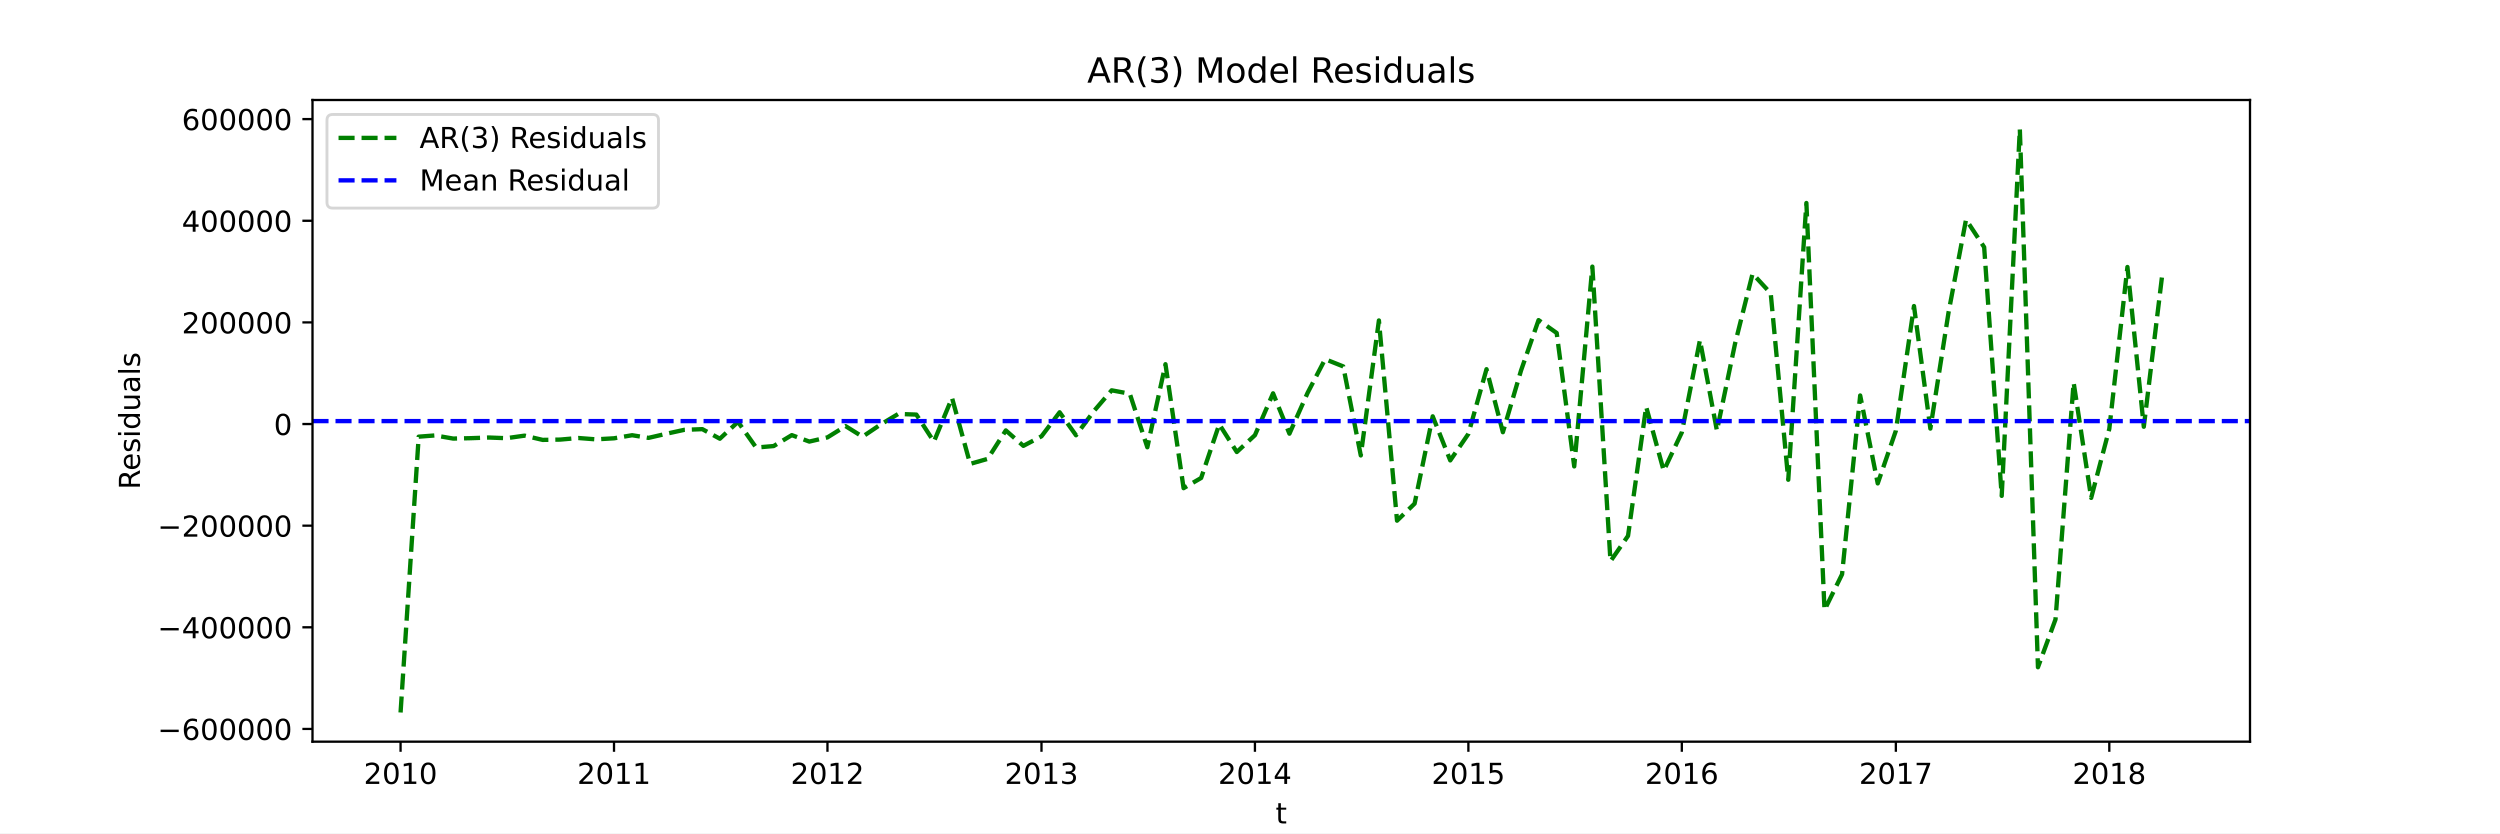
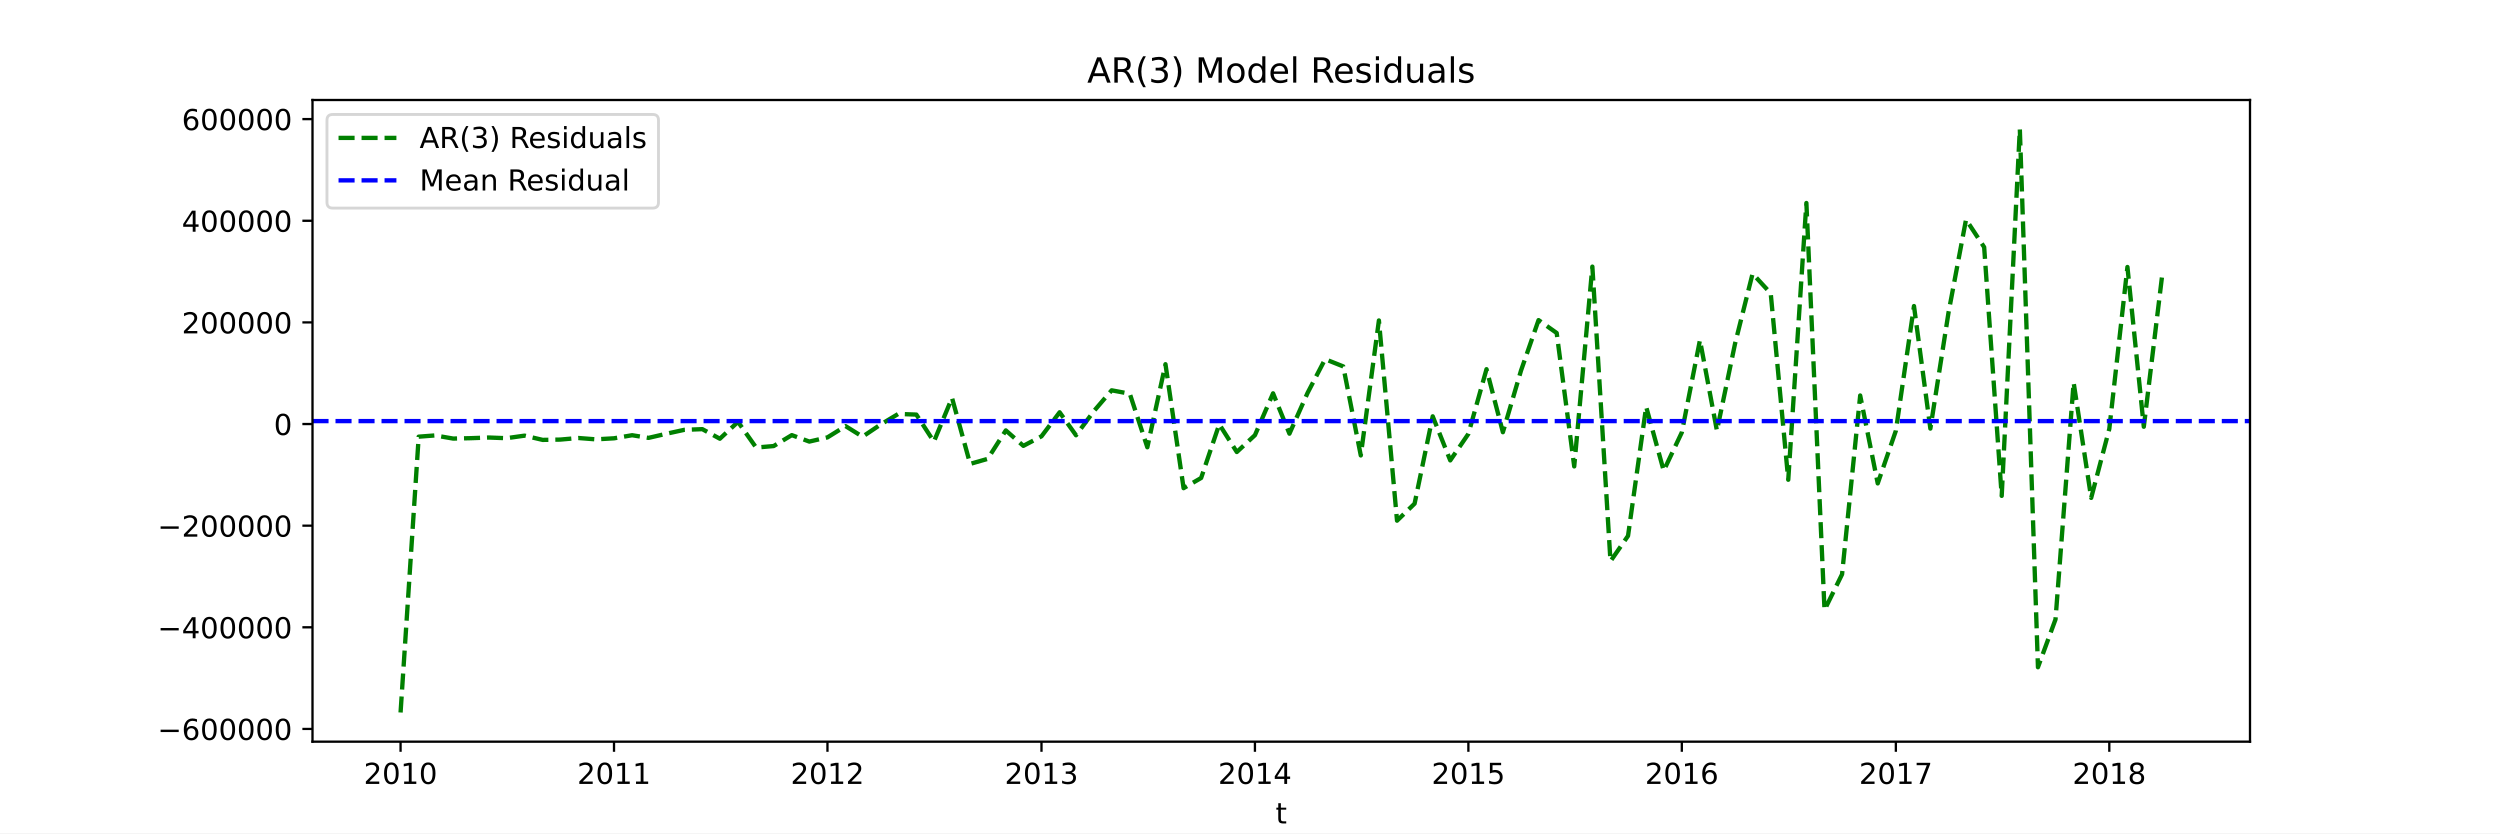
<svg xmlns="http://www.w3.org/2000/svg" xmlns:xlink="http://www.w3.org/1999/xlink" width="864pt" height="288pt" viewBox="0 0 864 288" version="1.1">
  <defs>
    <style type="text/css">*{stroke-linejoin: round; stroke-linecap: butt}</style>
  </defs>
  <g id="figure_1">
    <g id="patch_1">
      <path d="M 0 288  L 864 288  L 864 0  L 0 0  z " style="fill: #ffffff" />
    </g>
    <g id="axes_1">
      <g id="patch_2">
        <path d="M 108 256.32  L 777.6 256.32  L 777.6 34.56  L 108 34.56  z " style="fill: #ffffff" />
      </g>
      <g id="matplotlib.axis_1">
        <g id="xtick_1">
          <g id="line2d_1">
            <defs>
-               <path id="m5ed09ec72a" d="M 0 0  L 0 3.5  " style="stroke: #000000; stroke-width: 0.8" />
+               <path id="m3ecb3443b8" d="M 0 0  L 0 3.5  " style="stroke: #000000; stroke-width: 0.8" />
            </defs>
            <g>
-               <use xlink:href="#m5ed09ec72a" x="138.436" y="256.32" style="stroke: #000000; stroke-width: 0.8" />
+               <use xlink:href="#m3ecb3443b8" x="138.436" y="256.32" style="stroke: #000000; stroke-width: 0.8" />
            </g>
          </g>
          <g id="text_1">
            <g transform="translate(125.7114 270.9184) scale(0.1 -0.1)">
              <defs>
                <path id="DejaVuSans-32" d="M 1228 531  L 3431 531  L 3431 0  L 469 0  L 469 531  Q 828 903 1448 1529  Q 2069 2156 2228 2338  Q 2531 2678 2651 2914  Q 2772 3150 2772 3378  Q 2772 3750 2511 3984  Q 2250 4219 1831 4219  Q 1534 4219 1204 4116  Q 875 4013 500 3803  L 500 4441  Q 881 4594 1212 4672  Q 1544 4750 1819 4750  Q 2544 4750 2975 4387  Q 3406 4025 3406 3419  Q 3406 3131 3298 2873  Q 3191 2616 2906 2266  Q 2828 2175 2409 1742  Q 1991 1309 1228 531  z " transform="scale(0.015625)" />
                <path id="DejaVuSans-30" d="M 2034 4250  Q 1547 4250 1301 3770  Q 1056 3291 1056 2328  Q 1056 1369 1301 889  Q 1547 409 2034 409  Q 2525 409 2770 889  Q 3016 1369 3016 2328  Q 3016 3291 2770 3770  Q 2525 4250 2034 4250  z M 2034 4750  Q 2819 4750 3233 4129  Q 3647 3509 3647 2328  Q 3647 1150 3233 529  Q 2819 -91 2034 -91  Q 1250 -91 836 529  Q 422 1150 422 2328  Q 422 3509 836 4129  Q 1250 4750 2034 4750  z " transform="scale(0.015625)" />
                <path id="DejaVuSans-31" d="M 794 531  L 1825 531  L 1825 4091  L 703 3866  L 703 4441  L 1819 4666  L 2450 4666  L 2450 531  L 3481 531  L 3481 0  L 794 0  L 794 531  z " transform="scale(0.015625)" />
              </defs>
              <use xlink:href="#DejaVuSans-32" />
              <use xlink:href="#DejaVuSans-30" x="63.623" />
              <use xlink:href="#DejaVuSans-31" x="127.246" />
              <use xlink:href="#DejaVuSans-30" x="190.869" />
            </g>
          </g>
        </g>
        <g id="xtick_2">
          <g id="line2d_2">
            <g>
-               <use xlink:href="#m5ed09ec72a" x="212.203" y="256.32" style="stroke: #000000; stroke-width: 0.8" />
+               <use xlink:href="#m3ecb3443b8" x="212.203" y="256.32" style="stroke: #000000; stroke-width: 0.8" />
            </g>
          </g>
          <g id="text_2">
            <g transform="translate(199.4781 270.9184) scale(0.1 -0.1)">
              <use xlink:href="#DejaVuSans-32" />
              <use xlink:href="#DejaVuSans-30" x="63.623" />
              <use xlink:href="#DejaVuSans-31" x="127.246" />
              <use xlink:href="#DejaVuSans-31" x="190.869" />
            </g>
          </g>
        </g>
        <g id="xtick_3">
          <g id="line2d_3">
            <g>
-               <use xlink:href="#m5ed09ec72a" x="285.97" y="256.32" style="stroke: #000000; stroke-width: 0.8" />
+               <use xlink:href="#m3ecb3443b8" x="285.97" y="256.32" style="stroke: #000000; stroke-width: 0.8" />
            </g>
          </g>
          <g id="text_3">
            <g transform="translate(273.2449 270.9184) scale(0.1 -0.1)">
              <use xlink:href="#DejaVuSans-32" />
              <use xlink:href="#DejaVuSans-30" x="63.623" />
              <use xlink:href="#DejaVuSans-31" x="127.246" />
              <use xlink:href="#DejaVuSans-32" x="190.869" />
            </g>
          </g>
        </g>
        <g id="xtick_4">
          <g id="line2d_4">
            <g>
-               <use xlink:href="#m5ed09ec72a" x="359.939" y="256.32" style="stroke: #000000; stroke-width: 0.8" />
+               <use xlink:href="#m3ecb3443b8" x="359.939" y="256.32" style="stroke: #000000; stroke-width: 0.8" />
            </g>
          </g>
          <g id="text_4">
            <g transform="translate(347.2137 270.9184) scale(0.1 -0.1)">
              <defs>
                <path id="DejaVuSans-33" d="M 2597 2516  Q 3050 2419 3304 2112  Q 3559 1806 3559 1356  Q 3559 666 3084 287  Q 2609 -91 1734 -91  Q 1441 -91 1130 -33  Q 819 25 488 141  L 488 750  Q 750 597 1062 519  Q 1375 441 1716 441  Q 2309 441 2620 675  Q 2931 909 2931 1356  Q 2931 1769 2642 2001  Q 2353 2234 1838 2234  L 1294 2234  L 1294 2753  L 1863 2753  Q 2328 2753 2575 2939  Q 2822 3125 2822 3475  Q 2822 3834 2567 4026  Q 2313 4219 1838 4219  Q 1578 4219 1281 4162  Q 984 4106 628 3988  L 628 4550  Q 988 4650 1302 4700  Q 1616 4750 1894 4750  Q 2613 4750 3031 4423  Q 3450 4097 3450 3541  Q 3450 3153 3228 2886  Q 3006 2619 2597 2516  z " transform="scale(0.015625)" />
              </defs>
              <use xlink:href="#DejaVuSans-32" />
              <use xlink:href="#DejaVuSans-30" x="63.623" />
              <use xlink:href="#DejaVuSans-31" x="127.246" />
              <use xlink:href="#DejaVuSans-33" x="190.869" />
            </g>
          </g>
        </g>
        <g id="xtick_5">
          <g id="line2d_5">
            <g>
-               <use xlink:href="#m5ed09ec72a" x="433.705" y="256.32" style="stroke: #000000; stroke-width: 0.8" />
+               <use xlink:href="#m3ecb3443b8" x="433.705" y="256.32" style="stroke: #000000; stroke-width: 0.8" />
            </g>
          </g>
          <g id="text_5">
            <g transform="translate(420.9805 270.9184) scale(0.1 -0.1)">
              <defs>
                <path id="DejaVuSans-34" d="M 2419 4116  L 825 1625  L 2419 1625  L 2419 4116  z M 2253 4666  L 3047 4666  L 3047 1625  L 3713 1625  L 3713 1100  L 3047 1100  L 3047 0  L 2419 0  L 2419 1100  L 313 1100  L 313 1709  L 2253 4666  z " transform="scale(0.015625)" />
              </defs>
              <use xlink:href="#DejaVuSans-32" />
              <use xlink:href="#DejaVuSans-30" x="63.623" />
              <use xlink:href="#DejaVuSans-31" x="127.246" />
              <use xlink:href="#DejaVuSans-34" x="190.869" />
            </g>
          </g>
        </g>
        <g id="xtick_6">
          <g id="line2d_6">
            <g>
-               <use xlink:href="#m5ed09ec72a" x="507.472" y="256.32" style="stroke: #000000; stroke-width: 0.8" />
+               <use xlink:href="#m3ecb3443b8" x="507.472" y="256.32" style="stroke: #000000; stroke-width: 0.8" />
            </g>
          </g>
          <g id="text_6">
            <g transform="translate(494.7472 270.9184) scale(0.1 -0.1)">
              <defs>
                <path id="DejaVuSans-35" d="M 691 4666  L 3169 4666  L 3169 4134  L 1269 4134  L 1269 2991  Q 1406 3038 1543 3061  Q 1681 3084 1819 3084  Q 2600 3084 3056 2656  Q 3513 2228 3513 1497  Q 3513 744 3044 326  Q 2575 -91 1722 -91  Q 1428 -91 1123 -41  Q 819 9 494 109  L 494 744  Q 775 591 1075 516  Q 1375 441 1709 441  Q 2250 441 2565 725  Q 2881 1009 2881 1497  Q 2881 1984 2565 2268  Q 2250 2553 1709 2553  Q 1456 2553 1204 2497  Q 953 2441 691 2322  L 691 4666  z " transform="scale(0.015625)" />
              </defs>
              <use xlink:href="#DejaVuSans-32" />
              <use xlink:href="#DejaVuSans-30" x="63.623" />
              <use xlink:href="#DejaVuSans-31" x="127.246" />
              <use xlink:href="#DejaVuSans-35" x="190.869" />
            </g>
          </g>
        </g>
        <g id="xtick_7">
          <g id="line2d_7">
            <g>
-               <use xlink:href="#m5ed09ec72a" x="581.239" y="256.32" style="stroke: #000000; stroke-width: 0.8" />
+               <use xlink:href="#m3ecb3443b8" x="581.239" y="256.32" style="stroke: #000000; stroke-width: 0.8" />
            </g>
          </g>
          <g id="text_7">
            <g transform="translate(568.514 270.9184) scale(0.1 -0.1)">
              <defs>
                <path id="DejaVuSans-36" d="M 2113 2584  Q 1688 2584 1439 2293  Q 1191 2003 1191 1497  Q 1191 994 1439 701  Q 1688 409 2113 409  Q 2538 409 2786 701  Q 3034 994 3034 1497  Q 3034 2003 2786 2293  Q 2538 2584 2113 2584  z M 3366 4563  L 3366 3988  Q 3128 4100 2886 4159  Q 2644 4219 2406 4219  Q 1781 4219 1451 3797  Q 1122 3375 1075 2522  Q 1259 2794 1537 2939  Q 1816 3084 2150 3084  Q 2853 3084 3261 2657  Q 3669 2231 3669 1497  Q 3669 778 3244 343  Q 2819 -91 2113 -91  Q 1303 -91 875 529  Q 447 1150 447 2328  Q 447 3434 972 4092  Q 1497 4750 2381 4750  Q 2619 4750 2861 4703  Q 3103 4656 3366 4563  z " transform="scale(0.015625)" />
              </defs>
              <use xlink:href="#DejaVuSans-32" />
              <use xlink:href="#DejaVuSans-30" x="63.623" />
              <use xlink:href="#DejaVuSans-31" x="127.246" />
              <use xlink:href="#DejaVuSans-36" x="190.869" />
            </g>
          </g>
        </g>
        <g id="xtick_8">
          <g id="line2d_8">
            <g>
-               <use xlink:href="#m5ed09ec72a" x="655.208" y="256.32" style="stroke: #000000; stroke-width: 0.8" />
+               <use xlink:href="#m3ecb3443b8" x="655.208" y="256.32" style="stroke: #000000; stroke-width: 0.8" />
            </g>
          </g>
          <g id="text_8">
            <g transform="translate(642.4828 270.9184) scale(0.1 -0.1)">
              <defs>
                <path id="DejaVuSans-37" d="M 525 4666  L 3525 4666  L 3525 4397  L 1831 0  L 1172 0  L 2766 4134  L 525 4134  L 525 4666  z " transform="scale(0.015625)" />
              </defs>
              <use xlink:href="#DejaVuSans-32" />
              <use xlink:href="#DejaVuSans-30" x="63.623" />
              <use xlink:href="#DejaVuSans-31" x="127.246" />
              <use xlink:href="#DejaVuSans-37" x="190.869" />
            </g>
          </g>
        </g>
        <g id="xtick_9">
          <g id="line2d_9">
            <g>
-               <use xlink:href="#m5ed09ec72a" x="728.975" y="256.32" style="stroke: #000000; stroke-width: 0.8" />
+               <use xlink:href="#m3ecb3443b8" x="728.975" y="256.32" style="stroke: #000000; stroke-width: 0.8" />
            </g>
          </g>
          <g id="text_9">
            <g transform="translate(716.2496 270.9184) scale(0.1 -0.1)">
              <defs>
                <path id="DejaVuSans-38" d="M 2034 2216  Q 1584 2216 1326 1975  Q 1069 1734 1069 1313  Q 1069 891 1326 650  Q 1584 409 2034 409  Q 2484 409 2743 651  Q 3003 894 3003 1313  Q 3003 1734 2745 1975  Q 2488 2216 2034 2216  z M 1403 2484  Q 997 2584 770 2862  Q 544 3141 544 3541  Q 544 4100 942 4425  Q 1341 4750 2034 4750  Q 2731 4750 3128 4425  Q 3525 4100 3525 3541  Q 3525 3141 3298 2862  Q 3072 2584 2669 2484  Q 3125 2378 3379 2068  Q 3634 1759 3634 1313  Q 3634 634 3220 271  Q 2806 -91 2034 -91  Q 1263 -91 848 271  Q 434 634 434 1313  Q 434 1759 690 2068  Q 947 2378 1403 2484  z M 1172 3481  Q 1172 3119 1398 2916  Q 1625 2713 2034 2713  Q 2441 2713 2670 2916  Q 2900 3119 2900 3481  Q 2900 3844 2670 4047  Q 2441 4250 2034 4250  Q 1625 4250 1398 4047  Q 1172 3844 1172 3481  z " transform="scale(0.015625)" />
              </defs>
              <use xlink:href="#DejaVuSans-32" />
              <use xlink:href="#DejaVuSans-30" x="63.623" />
              <use xlink:href="#DejaVuSans-31" x="127.246" />
              <use xlink:href="#DejaVuSans-38" x="190.869" />
            </g>
          </g>
        </g>
        <g id="text_10">
          <g transform="translate(440.8398 284.5966) scale(0.1 -0.1)">
            <defs>
              <path id="DejaVuSans-74" d="M 1172 4494  L 1172 3500  L 2356 3500  L 2356 3053  L 1172 3053  L 1172 1153  Q 1172 725 1289 603  Q 1406 481 1766 481  L 2356 481  L 2356 0  L 1766 0  Q 1100 0 847 248  Q 594 497 594 1153  L 594 3053  L 172 3053  L 172 3500  L 594 3500  L 594 4494  L 1172 4494  z " transform="scale(0.015625)" />
            </defs>
            <use xlink:href="#DejaVuSans-74" />
          </g>
        </g>
      </g>
      <g id="matplotlib.axis_2">
        <g id="ytick_1">
          <g id="line2d_10">
            <defs>
-               <path id="m3c748e342f" d="M 0 0  L -3.5 0  " style="stroke: #000000; stroke-width: 0.8" />
+               <path id="m6cb79f611b" d="M 0 0  L -3.5 0  " style="stroke: #000000; stroke-width: 0.8" />
            </defs>
            <g>
-               <use xlink:href="#m3c748e342f" x="108" y="251.921" style="stroke: #000000; stroke-width: 0.8" />
+               <use xlink:href="#m6cb79f611b" x="108" y="251.921" style="stroke: #000000; stroke-width: 0.8" />
            </g>
          </g>
          <g id="text_11">
            <g transform="translate(54.44531 255.7205) scale(0.1 -0.1)">
              <defs>
                <path id="DejaVuSans-2212" d="M 678 2272  L 4684 2272  L 4684 1741  L 678 1741  L 678 2272  z " transform="scale(0.015625)" />
              </defs>
              <use xlink:href="#DejaVuSans-2212" />
              <use xlink:href="#DejaVuSans-36" x="83.789" />
              <use xlink:href="#DejaVuSans-30" x="147.412" />
              <use xlink:href="#DejaVuSans-30" x="211.035" />
              <use xlink:href="#DejaVuSans-30" x="274.658" />
              <use xlink:href="#DejaVuSans-30" x="338.281" />
              <use xlink:href="#DejaVuSans-30" x="401.904" />
            </g>
          </g>
        </g>
        <g id="ytick_2">
          <g id="line2d_11">
            <g>
-               <use xlink:href="#m3c748e342f" x="108" y="216.796" style="stroke: #000000; stroke-width: 0.8" />
+               <use xlink:href="#m6cb79f611b" x="108" y="216.796" style="stroke: #000000; stroke-width: 0.8" />
            </g>
          </g>
          <g id="text_12">
            <g transform="translate(54.44531 220.5947) scale(0.1 -0.1)">
              <use xlink:href="#DejaVuSans-2212" />
              <use xlink:href="#DejaVuSans-34" x="83.789" />
              <use xlink:href="#DejaVuSans-30" x="147.412" />
              <use xlink:href="#DejaVuSans-30" x="211.035" />
              <use xlink:href="#DejaVuSans-30" x="274.658" />
              <use xlink:href="#DejaVuSans-30" x="338.281" />
              <use xlink:href="#DejaVuSans-30" x="401.904" />
            </g>
          </g>
        </g>
        <g id="ytick_3">
          <g id="line2d_12">
            <g>
-               <use xlink:href="#m3c748e342f" x="108" y="181.67" style="stroke: #000000; stroke-width: 0.8" />
+               <use xlink:href="#m6cb79f611b" x="108" y="181.67" style="stroke: #000000; stroke-width: 0.8" />
            </g>
          </g>
          <g id="text_13">
            <g transform="translate(54.44531 185.469) scale(0.1 -0.1)">
              <use xlink:href="#DejaVuSans-2212" />
              <use xlink:href="#DejaVuSans-32" x="83.789" />
              <use xlink:href="#DejaVuSans-30" x="147.412" />
              <use xlink:href="#DejaVuSans-30" x="211.035" />
              <use xlink:href="#DejaVuSans-30" x="274.658" />
              <use xlink:href="#DejaVuSans-30" x="338.281" />
              <use xlink:href="#DejaVuSans-30" x="401.904" />
            </g>
          </g>
        </g>
        <g id="ytick_4">
          <g id="line2d_13">
            <g>
-               <use xlink:href="#m3c748e342f" x="108" y="146.544" style="stroke: #000000; stroke-width: 0.8" />
+               <use xlink:href="#m6cb79f611b" x="108" y="146.544" style="stroke: #000000; stroke-width: 0.8" />
            </g>
          </g>
          <g id="text_14">
            <g transform="translate(94.6375 150.3432) scale(0.1 -0.1)">
              <use xlink:href="#DejaVuSans-30" />
            </g>
          </g>
        </g>
        <g id="ytick_5">
          <g id="line2d_14">
            <g>
-               <use xlink:href="#m3c748e342f" x="108" y="111.418" style="stroke: #000000; stroke-width: 0.8" />
+               <use xlink:href="#m6cb79f611b" x="108" y="111.418" style="stroke: #000000; stroke-width: 0.8" />
            </g>
          </g>
          <g id="text_15">
            <g transform="translate(62.825 115.2175) scale(0.1 -0.1)">
              <use xlink:href="#DejaVuSans-32" />
              <use xlink:href="#DejaVuSans-30" x="63.623" />
              <use xlink:href="#DejaVuSans-30" x="127.246" />
              <use xlink:href="#DejaVuSans-30" x="190.869" />
              <use xlink:href="#DejaVuSans-30" x="254.492" />
              <use xlink:href="#DejaVuSans-30" x="318.115" />
            </g>
          </g>
        </g>
        <g id="ytick_6">
          <g id="line2d_15">
            <g>
-               <use xlink:href="#m3c748e342f" x="108" y="76.293" style="stroke: #000000; stroke-width: 0.8" />
+               <use xlink:href="#m6cb79f611b" x="108" y="76.293" style="stroke: #000000; stroke-width: 0.8" />
            </g>
          </g>
          <g id="text_16">
            <g transform="translate(62.825 80.09174) scale(0.1 -0.1)">
              <use xlink:href="#DejaVuSans-34" />
              <use xlink:href="#DejaVuSans-30" x="63.623" />
              <use xlink:href="#DejaVuSans-30" x="127.246" />
              <use xlink:href="#DejaVuSans-30" x="190.869" />
              <use xlink:href="#DejaVuSans-30" x="254.492" />
              <use xlink:href="#DejaVuSans-30" x="318.115" />
            </g>
          </g>
        </g>
        <g id="ytick_7">
          <g id="line2d_16">
            <g>
-               <use xlink:href="#m3c748e342f" x="108" y="41.167" style="stroke: #000000; stroke-width: 0.8" />
+               <use xlink:href="#m6cb79f611b" x="108" y="41.167" style="stroke: #000000; stroke-width: 0.8" />
            </g>
          </g>
          <g id="text_17">
            <g transform="translate(62.825 44.96599) scale(0.1 -0.1)">
              <use xlink:href="#DejaVuSans-36" />
              <use xlink:href="#DejaVuSans-30" x="63.623" />
              <use xlink:href="#DejaVuSans-30" x="127.246" />
              <use xlink:href="#DejaVuSans-30" x="190.869" />
              <use xlink:href="#DejaVuSans-30" x="254.492" />
              <use xlink:href="#DejaVuSans-30" x="318.115" />
            </g>
          </g>
        </g>
-         <g id="text_18">
-           <g transform="translate(48.36563 169.1603) rotate(-90) scale(0.1 -0.1)">
-             <defs>
-               <path id="DejaVuSans-52" d="M 2841 2188  Q 3044 2119 3236 1894  Q 3428 1669 3622 1275  L 4263 0  L 3584 0  L 2988 1197  Q 2756 1666 2539 1819  Q 2322 1972 1947 1972  L 1259 1972  L 1259 0  L 628 0  L 628 4666  L 2053 4666  Q 2853 4666 3247 4331  Q 3641 3997 3641 3322  Q 3641 2881 3436 2590  Q 3231 2300 2841 2188  z M 1259 4147  L 1259 2491  L 2053 2491  Q 2509 2491 2742 2702  Q 2975 2913 2975 3322  Q 2975 3731 2742 3939  Q 2509 4147 2053 4147  L 1259 4147  z " transform="scale(0.015625)" />
-               <path id="DejaVuSans-65" d="M 3597 1894  L 3597 1613  L 953 1613  Q 991 1019 1311 708  Q 1631 397 2203 397  Q 2534 397 2845 478  Q 3156 559 3463 722  L 3463 178  Q 3153 47 2828 -22  Q 2503 -91 2169 -91  Q 1331 -91 842 396  Q 353 884 353 1716  Q 353 2575 817 3079  Q 1281 3584 2069 3584  Q 2775 3584 3186 3129  Q 3597 2675 3597 1894  z M 3022 2063  Q 3016 2534 2758 2815  Q 2500 3097 2075 3097  Q 1594 3097 1305 2825  Q 1016 2553 972 2059  L 3022 2063  z " transform="scale(0.015625)" />
-               <path id="DejaVuSans-73" d="M 2834 3397  L 2834 2853  Q 2591 2978 2328 3040  Q 2066 3103 1784 3103  Q 1356 3103 1142 2972  Q 928 2841 928 2578  Q 928 2378 1081 2264  Q 1234 2150 1697 2047  L 1894 2003  Q 2506 1872 2764 1633  Q 3022 1394 3022 966  Q 3022 478 2636 193  Q 2250 -91 1575 -91  Q 1294 -91 989 -36  Q 684 19 347 128  L 347 722  Q 666 556 975 473  Q 1284 391 1588 391  Q 1994 391 2212 530  Q 2431 669 2431 922  Q 2431 1156 2273 1281  Q 2116 1406 1581 1522  L 1381 1569  Q 847 1681 609 1914  Q 372 2147 372 2553  Q 372 3047 722 3315  Q 1072 3584 1716 3584  Q 2034 3584 2315 3537  Q 2597 3491 2834 3397  z " transform="scale(0.015625)" />
-               <path id="DejaVuSans-69" d="M 603 3500  L 1178 3500  L 1178 0  L 603 0  L 603 3500  z M 603 4863  L 1178 4863  L 1178 4134  L 603 4134  L 603 4863  z " transform="scale(0.015625)" />
-               <path id="DejaVuSans-64" d="M 2906 2969  L 2906 4863  L 3481 4863  L 3481 0  L 2906 0  L 2906 525  Q 2725 213 2448 61  Q 2172 -91 1784 -91  Q 1150 -91 751 415  Q 353 922 353 1747  Q 353 2572 751 3078  Q 1150 3584 1784 3584  Q 2172 3584 2448 3432  Q 2725 3281 2906 2969  z M 947 1747  Q 947 1113 1208 752  Q 1469 391 1925 391  Q 2381 391 2643 752  Q 2906 1113 2906 1747  Q 2906 2381 2643 2742  Q 2381 3103 1925 3103  Q 1469 3103 1208 2742  Q 947 2381 947 1747  z " transform="scale(0.015625)" />
-               <path id="DejaVuSans-75" d="M 544 1381  L 544 3500  L 1119 3500  L 1119 1403  Q 1119 906 1312 657  Q 1506 409 1894 409  Q 2359 409 2629 706  Q 2900 1003 2900 1516  L 2900 3500  L 3475 3500  L 3475 0  L 2900 0  L 2900 538  Q 2691 219 2414 64  Q 2138 -91 1772 -91  Q 1169 -91 856 284  Q 544 659 544 1381  z M 1991 3584  L 1991 3584  z " transform="scale(0.015625)" />
-               <path id="DejaVuSans-61" d="M 2194 1759  Q 1497 1759 1228 1600  Q 959 1441 959 1056  Q 959 750 1161 570  Q 1363 391 1709 391  Q 2188 391 2477 730  Q 2766 1069 2766 1631  L 2766 1759  L 2194 1759  z M 3341 1997  L 3341 0  L 2766 0  L 2766 531  Q 2569 213 2275 61  Q 1981 -91 1556 -91  Q 1019 -91 701 211  Q 384 513 384 1019  Q 384 1609 779 1909  Q 1175 2209 1959 2209  L 2766 2209  L 2766 2266  Q 2766 2663 2505 2880  Q 2244 3097 1772 3097  Q 1472 3097 1187 3025  Q 903 2953 641 2809  L 641 3341  Q 956 3463 1253 3523  Q 1550 3584 1831 3584  Q 2591 3584 2966 3190  Q 3341 2797 3341 1997  z " transform="scale(0.015625)" />
-               <path id="DejaVuSans-6c" d="M 603 4863  L 1178 4863  L 1178 0  L 603 0  L 603 4863  z " transform="scale(0.015625)" />
-             </defs>
-             <use xlink:href="#DejaVuSans-52" />
-             <use xlink:href="#DejaVuSans-65" x="64.982" />
-             <use xlink:href="#DejaVuSans-73" x="126.506" />
-             <use xlink:href="#DejaVuSans-69" x="178.605" />
-             <use xlink:href="#DejaVuSans-64" x="206.389" />
-             <use xlink:href="#DejaVuSans-75" x="269.865" />
-             <use xlink:href="#DejaVuSans-61" x="333.244" />
-             <use xlink:href="#DejaVuSans-6c" x="394.523" />
-             <use xlink:href="#DejaVuSans-73" x="422.307" />
-           </g>
-         </g>
      </g>
      <g id="line2d_17">
-         <path d="M 138.436 246.24  L 144.701 150.914  L 150.36 150.484  L 156.625 151.573  L 162.688 151.434  L 168.954 151.21  L 175.017 151.441  L 181.282 150.562  L 187.547 152.028  L 193.61 151.921  L 199.875 151.371  L 205.938 151.841  L 212.203 151.477  L 218.468 150.416  L 224.127 151.331  L 230.392 149.884  L 236.455 148.557  L 242.72 148.311  L 248.783 151.622  L 255.048 145.793  L 261.314 154.674  L 267.377 154.154  L 273.642 150.38  L 279.705 152.608  L 285.97 151.16  L 292.235 147.267  L 298.096 150.922  L 304.361 146.701  L 310.424 143.057  L 316.689 143.281  L 322.752 152.633  L 329.017 137.508  L 335.282 160.32  L 341.345 158.582  L 347.611 148.754  L 353.674 154.086  L 359.939 150.788  L 366.204 142.484  L 371.863 150.425  L 378.128 141.98  L 384.191 134.895  L 390.456 136.071  L 396.519 154.576  L 402.784 125.872  L 409.049 168.705  L 415.112 165.184  L 421.377 146.63  L 427.44 156.212  L 433.705 150.395  L 439.971 135.94  L 445.629 149.877  L 451.895 135.799  L 457.958 124.128  L 464.223 126.634  L 470.286 157.398  L 476.551 110.75  L 482.816 179.942  L 488.879 174.062  L 495.144 143.885  L 501.207 159.112  L 507.472 149.948  L 513.737 127.595  L 519.396 149.372  L 525.661 128.074  L 531.724 110.633  L 537.989 115.079  L 544.052 161.19  L 550.318 92.148  L 556.583 193.966  L 562.646 185.196  L 568.911 140.571  L 574.974 162.692  L 581.239 149.44  L 587.504 117.54  L 593.365 148.835  L 599.63 118.78  L 605.693 94.575  L 611.958 101.376  L 618.021 165.8  L 624.286 70.166  L 630.552 210.824  L 636.615 198.481  L 642.88 136.683  L 648.943 167.062  L 655.208 148.866  L 661.473 105.776  L 667.132 148.115  L 673.397 108.08  L 679.46 75.88  L 685.725 85.418  L 691.788 171.371  L 698.053 44.64  L 704.318 230.591  L 710.381 214.063  L 716.646 132.209  L 722.709 172.065  L 728.975 148.221  L 735.24 92.279  L 740.899 147.484  L 747.164 95.806  " clip-path="url(#p76b4618ba4)" style="fill: none; stroke-dasharray: 5.55,2.4; stroke-dashoffset: 0; stroke: #008000; stroke-width: 1.5" />
+         <path d="M 138.436 246.24  L 144.701 150.914  L 150.36 150.484  L 156.625 151.573  L 162.688 151.434  L 168.954 151.21  L 175.017 151.441  L 181.282 150.562  L 187.547 152.028  L 193.61 151.921  L 199.875 151.371  L 205.938 151.841  L 212.203 151.477  L 218.468 150.416  L 224.127 151.331  L 230.392 149.884  L 236.455 148.557  L 242.72 148.311  L 248.783 151.622  L 255.048 145.793  L 261.314 154.674  L 267.377 154.154  L 273.642 150.38  L 279.705 152.608  L 285.97 151.16  L 292.235 147.267  L 298.096 150.922  L 304.361 146.701  L 310.424 143.057  L 316.689 143.281  L 322.752 152.633  L 329.017 137.508  L 335.282 160.32  L 341.345 158.582  L 347.611 148.754  L 353.674 154.086  L 359.939 150.788  L 366.204 142.484  L 371.863 150.425  L 378.128 141.98  L 384.191 134.895  L 390.456 136.071  L 396.519 154.576  L 402.784 125.872  L 409.049 168.705  L 415.112 165.184  L 421.377 146.63  L 427.44 156.212  L 433.705 150.395  L 439.971 135.94  L 445.629 149.877  L 451.895 135.799  L 457.958 124.128  L 464.223 126.634  L 470.286 157.398  L 476.551 110.75  L 482.816 179.942  L 488.879 174.062  L 495.144 143.885  L 501.207 159.112  L 507.472 149.948  L 513.737 127.595  L 519.396 149.372  L 525.661 128.074  L 531.724 110.633  L 537.989 115.079  L 544.052 161.19  L 550.318 92.148  L 556.583 193.966  L 562.646 185.196  L 568.911 140.571  L 574.974 162.692  L 581.239 149.44  L 587.504 117.54  L 593.365 148.835  L 599.63 118.78  L 605.693 94.575  L 611.958 101.376  L 618.021 165.8  L 624.286 70.166  L 630.552 210.824  L 636.615 198.481  L 642.88 136.683  L 648.943 167.062  L 655.208 148.866  L 661.473 105.776  L 667.132 148.115  L 673.397 108.08  L 679.46 75.88  L 685.725 85.418  L 691.788 171.371  L 698.053 44.64  L 704.318 230.591  L 710.381 214.063  L 716.646 132.209  L 722.709 172.065  L 728.975 148.221  L 735.24 92.279  L 740.899 147.484  L 747.164 95.806  " clip-path="url(#p6171bc065d)" style="fill: none; stroke-dasharray: 5.55,2.4; stroke-dashoffset: 0; stroke: #008000; stroke-width: 1.5" />
      </g>
      <g id="line2d_18">
-         <path d="M 108 145.531  L 777.6 145.531  " clip-path="url(#p76b4618ba4)" style="fill: none; stroke-dasharray: 5.55,2.4; stroke-dashoffset: 0; stroke: #0000ff; stroke-width: 1.5" />
+         <path d="M 108 145.531  L 777.6 145.531  " clip-path="url(#p6171bc065d)" style="fill: none; stroke-dasharray: 5.55,2.4; stroke-dashoffset: 0; stroke: #0000ff; stroke-width: 1.5" />
      </g>
      <g id="patch_3">
        <path d="M 108 256.32  L 108 34.56  " style="fill: none; stroke: #000000; stroke-width: 0.8; stroke-linejoin: miter; stroke-linecap: square" />
      </g>
      <g id="patch_4">
        <path d="M 777.6 256.32  L 777.6 34.56  " style="fill: none; stroke: #000000; stroke-width: 0.8; stroke-linejoin: miter; stroke-linecap: square" />
      </g>
      <g id="patch_5">
        <path d="M 108 256.32  L 777.6 256.32  " style="fill: none; stroke: #000000; stroke-width: 0.8; stroke-linejoin: miter; stroke-linecap: square" />
      </g>
      <g id="patch_6">
        <path d="M 108 34.56  L 777.6 34.56  " style="fill: none; stroke: #000000; stroke-width: 0.8; stroke-linejoin: miter; stroke-linecap: square" />
      </g>
-       <g id="text_19">
+       <g id="text_18">
        <g transform="translate(375.7331 28.56) scale(0.12 -0.12)">
          <defs>
            <path id="DejaVuSans-41" d="M 2188 4044  L 1331 1722  L 3047 1722  L 2188 4044  z M 1831 4666  L 2547 4666  L 4325 0  L 3669 0  L 3244 1197  L 1141 1197  L 716 0  L 50 0  L 1831 4666  z " transform="scale(0.015625)" />
+             <path id="DejaVuSans-52" d="M 2841 2188  Q 3044 2119 3236 1894  Q 3428 1669 3622 1275  L 4263 0  L 3584 0  L 2988 1197  Q 2756 1666 2539 1819  Q 2322 1972 1947 1972  L 1259 1972  L 1259 0  L 628 0  L 628 4666  L 2053 4666  Q 2853 4666 3247 4331  Q 3641 3997 3641 3322  Q 3641 2881 3436 2590  Q 3231 2300 2841 2188  z M 1259 4147  L 1259 2491  L 2053 2491  Q 2509 2491 2742 2702  Q 2975 2913 2975 3322  Q 2975 3731 2742 3939  Q 2509 4147 2053 4147  L 1259 4147  z " transform="scale(0.015625)" />
            <path id="DejaVuSans-28" d="M 1984 4856  Q 1566 4138 1362 3434  Q 1159 2731 1159 2009  Q 1159 1288 1364 580  Q 1569 -128 1984 -844  L 1484 -844  Q 1016 -109 783 600  Q 550 1309 550 2009  Q 550 2706 781 3412  Q 1013 4119 1484 4856  L 1984 4856  z " transform="scale(0.015625)" />
            <path id="DejaVuSans-29" d="M 513 4856  L 1013 4856  Q 1481 4119 1714 3412  Q 1947 2706 1947 2009  Q 1947 1309 1714 600  Q 1481 -109 1013 -844  L 513 -844  Q 928 -128 1133 580  Q 1338 1288 1338 2009  Q 1338 2731 1133 3434  Q 928 4138 513 4856  z " transform="scale(0.015625)" />
            <path id="DejaVuSans-20" transform="scale(0.015625)" />
            <path id="DejaVuSans-4d" d="M 628 4666  L 1569 4666  L 2759 1491  L 3956 4666  L 4897 4666  L 4897 0  L 4281 0  L 4281 4097  L 3078 897  L 2444 897  L 1241 4097  L 1241 0  L 628 0  L 628 4666  z " transform="scale(0.015625)" />
            <path id="DejaVuSans-6f" d="M 1959 3097  Q 1497 3097 1228 2736  Q 959 2375 959 1747  Q 959 1119 1226 758  Q 1494 397 1959 397  Q 2419 397 2687 759  Q 2956 1122 2956 1747  Q 2956 2369 2687 2733  Q 2419 3097 1959 3097  z M 1959 3584  Q 2709 3584 3137 3096  Q 3566 2609 3566 1747  Q 3566 888 3137 398  Q 2709 -91 1959 -91  Q 1206 -91 779 398  Q 353 888 353 1747  Q 353 2609 779 3096  Q 1206 3584 1959 3584  z " transform="scale(0.015625)" />
+             <path id="DejaVuSans-64" d="M 2906 2969  L 2906 4863  L 3481 4863  L 3481 0  L 2906 0  L 2906 525  Q 2725 213 2448 61  Q 2172 -91 1784 -91  Q 1150 -91 751 415  Q 353 922 353 1747  Q 353 2572 751 3078  Q 1150 3584 1784 3584  Q 2172 3584 2448 3432  Q 2725 3281 2906 2969  z M 947 1747  Q 947 1113 1208 752  Q 1469 391 1925 391  Q 2381 391 2643 752  Q 2906 1113 2906 1747  Q 2906 2381 2643 2742  Q 2381 3103 1925 3103  Q 1469 3103 1208 2742  Q 947 2381 947 1747  z " transform="scale(0.015625)" />
+             <path id="DejaVuSans-65" d="M 3597 1894  L 3597 1613  L 953 1613  Q 991 1019 1311 708  Q 1631 397 2203 397  Q 2534 397 2845 478  Q 3156 559 3463 722  L 3463 178  Q 3153 47 2828 -22  Q 2503 -91 2169 -91  Q 1331 -91 842 396  Q 353 884 353 1716  Q 353 2575 817 3079  Q 1281 3584 2069 3584  Q 2775 3584 3186 3129  Q 3597 2675 3597 1894  z M 3022 2063  Q 3016 2534 2758 2815  Q 2500 3097 2075 3097  Q 1594 3097 1305 2825  Q 1016 2553 972 2059  L 3022 2063  z " transform="scale(0.015625)" />
+             <path id="DejaVuSans-6c" d="M 603 4863  L 1178 4863  L 1178 0  L 603 0  L 603 4863  z " transform="scale(0.015625)" />
+             <path id="DejaVuSans-73" d="M 2834 3397  L 2834 2853  Q 2591 2978 2328 3040  Q 2066 3103 1784 3103  Q 1356 3103 1142 2972  Q 928 2841 928 2578  Q 928 2378 1081 2264  Q 1234 2150 1697 2047  L 1894 2003  Q 2506 1872 2764 1633  Q 3022 1394 3022 966  Q 3022 478 2636 193  Q 2250 -91 1575 -91  Q 1294 -91 989 -36  Q 684 19 347 128  L 347 722  Q 666 556 975 473  Q 1284 391 1588 391  Q 1994 391 2212 530  Q 2431 669 2431 922  Q 2431 1156 2273 1281  Q 2116 1406 1581 1522  L 1381 1569  Q 847 1681 609 1914  Q 372 2147 372 2553  Q 372 3047 722 3315  Q 1072 3584 1716 3584  Q 2034 3584 2315 3537  Q 2597 3491 2834 3397  z " transform="scale(0.015625)" />
+             <path id="DejaVuSans-69" d="M 603 3500  L 1178 3500  L 1178 0  L 603 0  L 603 3500  z M 603 4863  L 1178 4863  L 1178 4134  L 603 4134  L 603 4863  z " transform="scale(0.015625)" />
+             <path id="DejaVuSans-75" d="M 544 1381  L 544 3500  L 1119 3500  L 1119 1403  Q 1119 906 1312 657  Q 1506 409 1894 409  Q 2359 409 2629 706  Q 2900 1003 2900 1516  L 2900 3500  L 3475 3500  L 3475 0  L 2900 0  L 2900 538  Q 2691 219 2414 64  Q 2138 -91 1772 -91  Q 1169 -91 856 284  Q 544 659 544 1381  z M 1991 3584  L 1991 3584  z " transform="scale(0.015625)" />
+             <path id="DejaVuSans-61" d="M 2194 1759  Q 1497 1759 1228 1600  Q 959 1441 959 1056  Q 959 750 1161 570  Q 1363 391 1709 391  Q 2188 391 2477 730  Q 2766 1069 2766 1631  L 2766 1759  L 2194 1759  z M 3341 1997  L 3341 0  L 2766 0  L 2766 531  Q 2569 213 2275 61  Q 1981 -91 1556 -91  Q 1019 -91 701 211  Q 384 513 384 1019  Q 384 1609 779 1909  Q 1175 2209 1959 2209  L 2766 2209  L 2766 2266  Q 2766 2663 2505 2880  Q 2244 3097 1772 3097  Q 1472 3097 1187 3025  Q 903 2953 641 2809  L 641 3341  Q 956 3463 1253 3523  Q 1550 3584 1831 3584  Q 2591 3584 2966 3190  Q 3341 2797 3341 1997  z " transform="scale(0.015625)" />
          </defs>
          <use xlink:href="#DejaVuSans-41" />
          <use xlink:href="#DejaVuSans-52" x="68.408" />
          <use xlink:href="#DejaVuSans-28" x="137.891" />
          <use xlink:href="#DejaVuSans-33" x="176.904" />
          <use xlink:href="#DejaVuSans-29" x="240.527" />
          <use xlink:href="#DejaVuSans-20" x="279.541" />
          <use xlink:href="#DejaVuSans-4d" x="311.328" />
          <use xlink:href="#DejaVuSans-6f" x="397.607" />
          <use xlink:href="#DejaVuSans-64" x="458.789" />
          <use xlink:href="#DejaVuSans-65" x="522.266" />
          <use xlink:href="#DejaVuSans-6c" x="583.789" />
          <use xlink:href="#DejaVuSans-20" x="611.572" />
          <use xlink:href="#DejaVuSans-52" x="643.359" />
          <use xlink:href="#DejaVuSans-65" x="708.342" />
          <use xlink:href="#DejaVuSans-73" x="769.865" />
          <use xlink:href="#DejaVuSans-69" x="821.965" />
          <use xlink:href="#DejaVuSans-64" x="849.748" />
          <use xlink:href="#DejaVuSans-75" x="913.225" />
          <use xlink:href="#DejaVuSans-61" x="976.604" />
          <use xlink:href="#DejaVuSans-6c" x="1037.883" />
          <use xlink:href="#DejaVuSans-73" x="1065.666" />
        </g>
      </g>
      <g id="legend_1">
        <g id="patch_7">
          <path d="M 115 71.916  L 225.573 71.916  Q 227.573 71.916 227.573 69.916  L 227.573 41.56  Q 227.573 39.56 225.573 39.56  L 115 39.56  Q 113 39.56 113 41.56  L 113 69.916  Q 113 71.916 115 71.916  z " style="fill: #ffffff; opacity: 0.8; stroke: #cccccc; stroke-linejoin: miter" />
        </g>
        <g id="line2d_19">
          <path d="M 117 47.658  L 127 47.658  L 137 47.658  " style="fill: none; stroke-dasharray: 5.55,2.4; stroke-dashoffset: 0; stroke: #008000; stroke-width: 1.5" />
        </g>
-         <g id="text_20">
+         <g id="text_19">
          <g transform="translate(145 51.15844) scale(0.1 -0.1)">
            <use xlink:href="#DejaVuSans-41" />
            <use xlink:href="#DejaVuSans-52" x="68.408" />
            <use xlink:href="#DejaVuSans-28" x="137.891" />
            <use xlink:href="#DejaVuSans-33" x="176.904" />
            <use xlink:href="#DejaVuSans-29" x="240.527" />
            <use xlink:href="#DejaVuSans-20" x="279.541" />
            <use xlink:href="#DejaVuSans-52" x="311.328" />
            <use xlink:href="#DejaVuSans-65" x="376.311" />
            <use xlink:href="#DejaVuSans-73" x="437.834" />
            <use xlink:href="#DejaVuSans-69" x="489.934" />
            <use xlink:href="#DejaVuSans-64" x="517.717" />
            <use xlink:href="#DejaVuSans-75" x="581.193" />
            <use xlink:href="#DejaVuSans-61" x="644.572" />
            <use xlink:href="#DejaVuSans-6c" x="705.852" />
            <use xlink:href="#DejaVuSans-73" x="733.635" />
          </g>
        </g>
        <g id="line2d_20">
          <path d="M 117 62.337  L 127 62.337  L 137 62.337  " style="fill: none; stroke-dasharray: 5.55,2.4; stroke-dashoffset: 0; stroke: #0000ff; stroke-width: 1.5" />
        </g>
-         <g id="text_21">
+         <g id="text_20">
          <g transform="translate(145 65.83656) scale(0.1 -0.1)">
            <defs>
              <path id="DejaVuSans-6e" d="M 3513 2113  L 3513 0  L 2938 0  L 2938 2094  Q 2938 2591 2744 2837  Q 2550 3084 2163 3084  Q 1697 3084 1428 2787  Q 1159 2491 1159 1978  L 1159 0  L 581 0  L 581 3500  L 1159 3500  L 1159 2956  Q 1366 3272 1645 3428  Q 1925 3584 2291 3584  Q 2894 3584 3203 3211  Q 3513 2838 3513 2113  z " transform="scale(0.015625)" />
            </defs>
            <use xlink:href="#DejaVuSans-4d" />
            <use xlink:href="#DejaVuSans-65" x="86.279" />
            <use xlink:href="#DejaVuSans-61" x="147.803" />
            <use xlink:href="#DejaVuSans-6e" x="209.082" />
            <use xlink:href="#DejaVuSans-20" x="272.461" />
            <use xlink:href="#DejaVuSans-52" x="304.248" />
            <use xlink:href="#DejaVuSans-65" x="369.23" />
            <use xlink:href="#DejaVuSans-73" x="430.754" />
            <use xlink:href="#DejaVuSans-69" x="482.854" />
            <use xlink:href="#DejaVuSans-64" x="510.637" />
            <use xlink:href="#DejaVuSans-75" x="574.113" />
            <use xlink:href="#DejaVuSans-61" x="637.492" />
            <use xlink:href="#DejaVuSans-6c" x="698.771" />
          </g>
        </g>
      </g>
    </g>
  </g>
  <defs>
-     <clipPath id="p76b4618ba4">
+     <clipPath id="p6171bc065d">
      <rect x="108" y="34.56" width="669.6" height="221.76" />
    </clipPath>
  </defs>
</svg>
